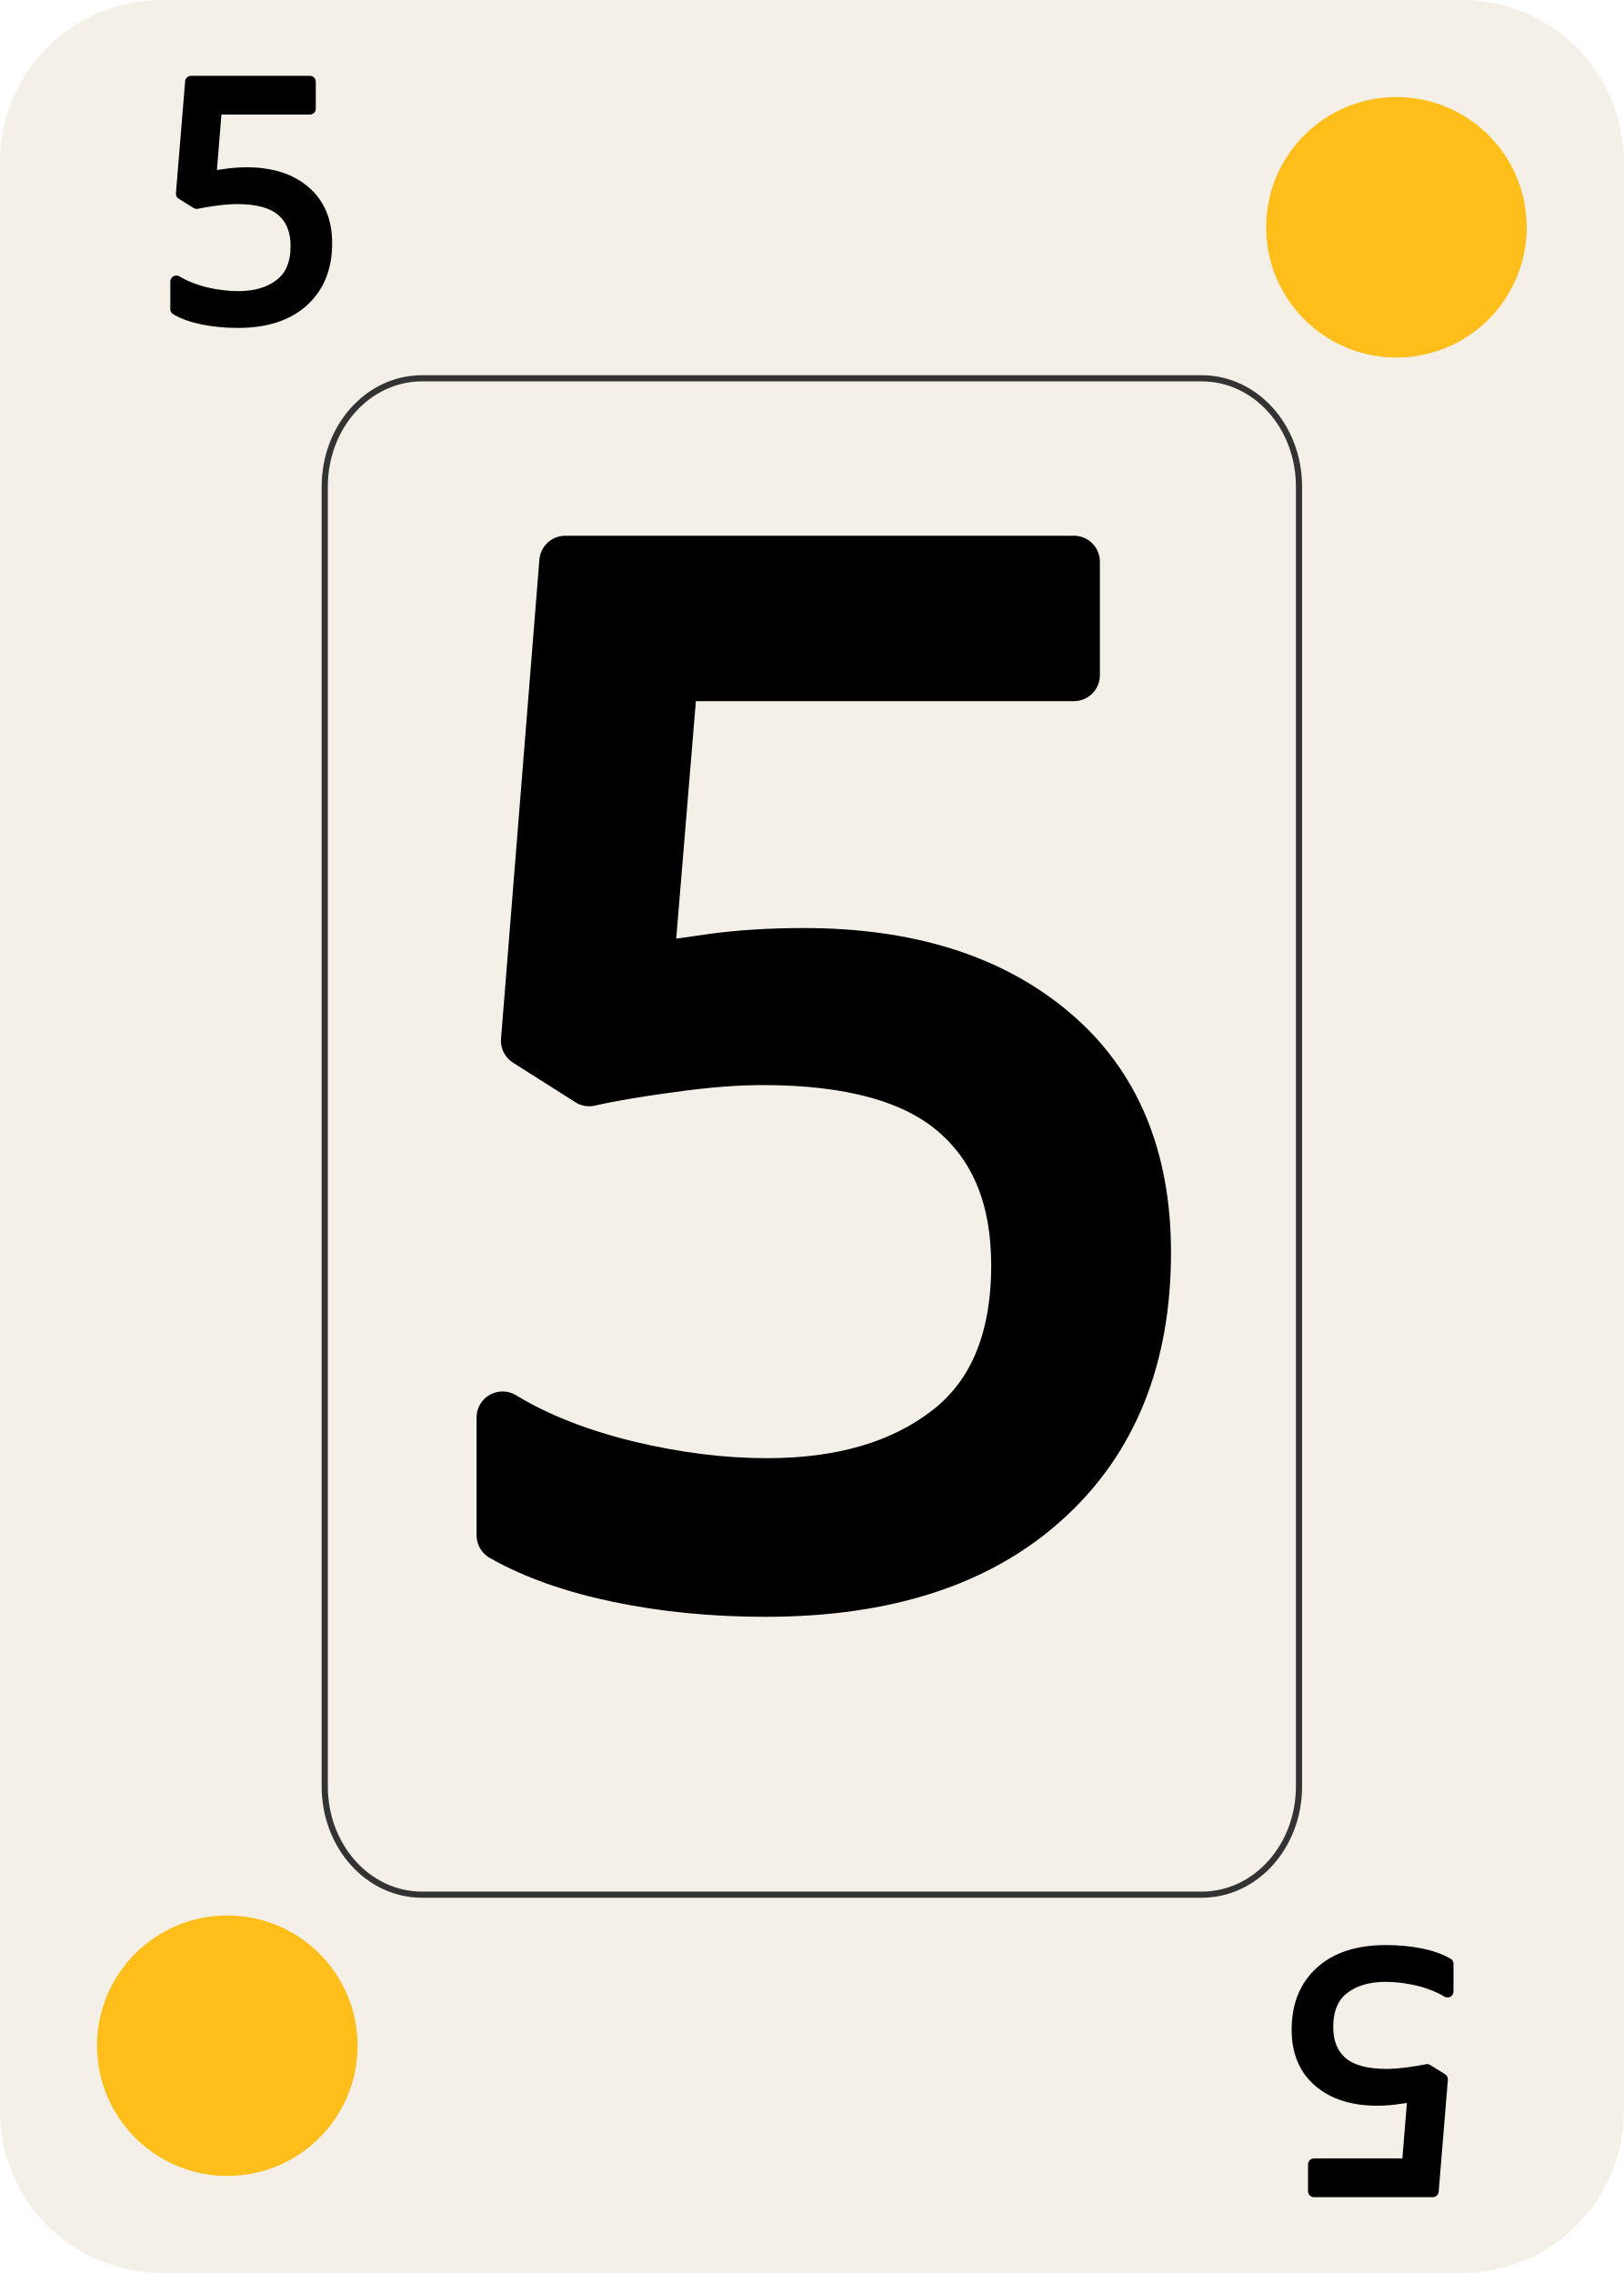
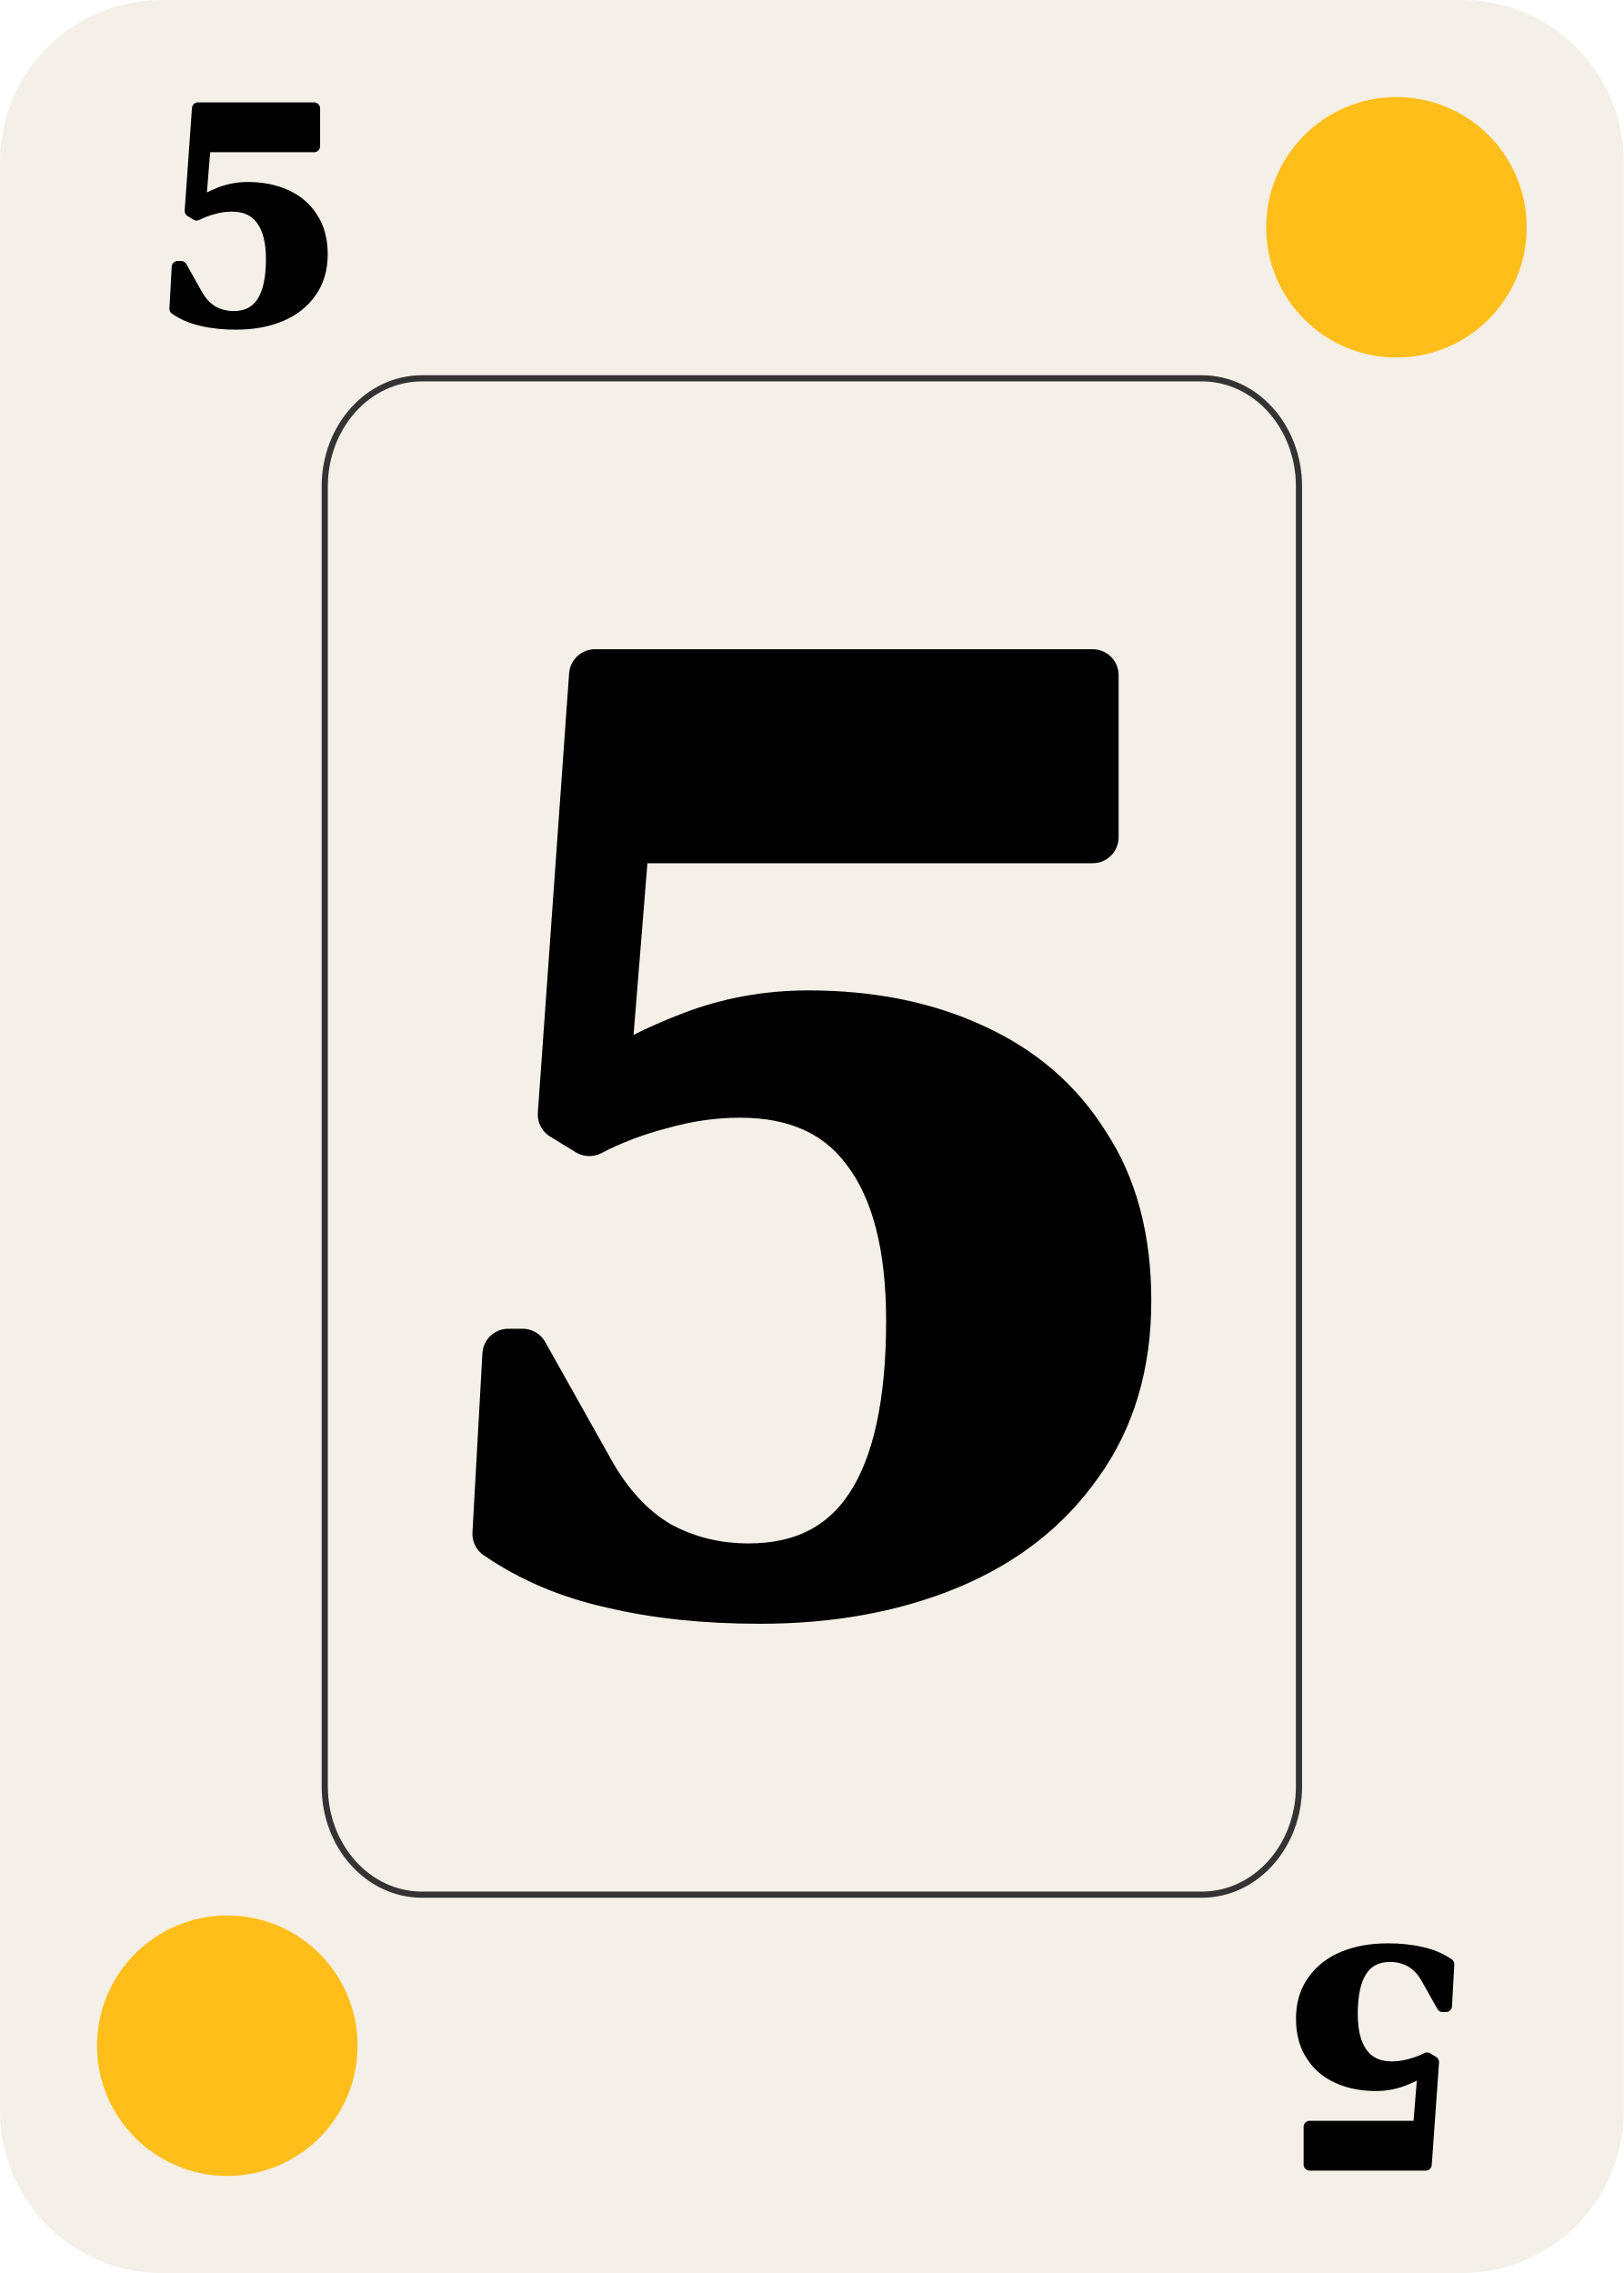
<svg xmlns="http://www.w3.org/2000/svg" width="63.5mm" height="88.9mm" viewBox="0 0 63.5 88.9" version="1.1" id="svg1">
  <defs id="defs1" />
  <g id="layer1" transform="translate(-745.479,-13.55417)">
    <g id="g17">
      <path id="path230" style="fill:#f4efe7;stroke:none;stroke-width:3.81;stroke-linecap:round;paint-order:markers fill stroke" d="m 751.821,13.554 h 50.817 c 3.513,0 6.342,2.832 6.342,6.35 v 76.2 c 0,3.518 -2.828,6.35 -6.342,6.35 h -50.817 c -3.513,0 -6.342,-2.832 -6.342,-6.35 v -76.2 c 0,-3.518 2.828,-6.35 6.342,-6.35 z" />
-       <text xml:space="preserve" style="font-size:12.973px;line-height:0.9;font-family:'DM Serif Display';-inkscape-font-specification:'DM Serif Display';text-align:start;letter-spacing:0px;word-spacing:0px;writing-mode:lr-tb;direction:ltr;text-anchor:start;fill:#000000;fill-opacity:1;stroke:#000000;stroke-width:0.47;stroke-linecap:round;stroke-linejoin:round;stroke-miterlimit:1.1;stroke-dasharray:none;stroke-opacity:1;paint-order:stroke fill markers" x="751.561" y="26.019" id="text231">
-         <tspan id="tspan231" style="font-size:12.973px;fill:#000000;fill-opacity:1;stroke:#000000;stroke-width:0.47;stroke-linecap:round;stroke-linejoin:round;stroke-dasharray:none;stroke-opacity:1" x="751.561" y="26.019">5</tspan>
-       </text>
+       <g aria-label="5" id="text231" style="font-size:12.973px;line-height:0.9;font-family:'DM Serif Display';-inkscape-font-specification:'DM Serif Display';letter-spacing:0px;word-spacing:0px;stroke:#000000;stroke-width:0.47;stroke-linecap:round;stroke-linejoin:round;stroke-miterlimit:1.1;paint-order:stroke fill markers">
+         <path d="m 754.726,26.214 q -0.752,0 -1.349,-0.143 -0.584,-0.13 -1.038,-0.441 l 0.091,-1.635 h 0.13 l 0.597,1.064 q 0.259,0.467 0.636,0.688 0.376,0.208 0.83,0.208 1.492,0 1.492,-2.27 0,-1.025 -0.402,-1.557 -0.389,-0.532 -1.168,-0.532 -0.363,0 -0.726,0.104 -0.35,0.091 -0.649,0.246 l -0.234,-0.143 0.285,-4.009 h 4.541 v 1.479 h -4.281 l -0.182,2.244 q 0.298,-0.221 0.804,-0.415 0.506,-0.195 1.064,-0.195 0.843,0 1.492,0.298 0.662,0.298 1.025,0.882 0.376,0.571 0.376,1.414 0,0.869 -0.441,1.479 -0.428,0.61 -1.181,0.921 -0.752,0.311 -1.712,0.311 z" id="path18" />
+       </g>
      <path id="path231" style="fill:none;fill-opacity:0;stroke:#333333;stroke-width:0.241;stroke-linecap:round;stroke-dasharray:none;stroke-opacity:1;paint-order:markers fill stroke" d="m 761.984,28.35 h 30.49 c 2.108,0 3.805,1.889 3.805,4.236 v 50.835 c 0,2.347 -1.697,4.236 -3.805,4.236 h -30.49 c -2.108,0 -3.805,-1.889 -3.805,-4.236 v -50.835 c 0,-2.347 1.697,-4.236 3.805,-4.236 z" />
-       <text xml:space="preserve" style="font-size:55.599px;line-height:0.9;font-family:'DM Serif Display';-inkscape-font-specification:'DM Serif Display';text-align:start;letter-spacing:0px;word-spacing:0px;writing-mode:lr-tb;direction:ltr;text-anchor:start;fill:#000000;fill-opacity:1;stroke:#000000;stroke-width:2.032;stroke-linecap:round;stroke-linejoin:round;stroke-miterlimit:1.1;stroke-dasharray:none;stroke-opacity:1;paint-order:stroke fill markers" x="761.633" y="75.212" id="text232">
-         <tspan id="tspan232" style="font-size:55.599px;fill:#000000;fill-opacity:1;stroke:#000000;stroke-width:2.032;stroke-linecap:round;stroke-linejoin:round;stroke-dasharray:none;stroke-opacity:1" x="761.633" y="75.212">5</tspan>
-       </text>
-       <text xml:space="preserve" style="font-size:12.973px;line-height:0.9;font-family:'DM Serif Display';-inkscape-font-specification:'DM Serif Display';text-align:start;letter-spacing:0px;word-spacing:0px;writing-mode:lr-tb;direction:ltr;text-anchor:start;fill:#000000;fill-opacity:1;stroke:#000000;stroke-width:0.47;stroke-linecap:round;stroke-linejoin:round;stroke-miterlimit:1.1;stroke-dasharray:none;stroke-opacity:1;paint-order:stroke fill markers" x="-802.897" y="-89.989" id="text233" transform="scale(-1)">
-         <tspan id="tspan233" style="font-size:12.973px;fill:#000000;fill-opacity:1;stroke:#000000;stroke-width:0.47;stroke-linecap:round;stroke-linejoin:round;stroke-dasharray:none;stroke-opacity:1" x="-802.897" y="-89.989">5</tspan>
-       </text>
+       <g aria-label="5" id="text232" style="font-size:55.599px;line-height:0.9;font-family:'DM Serif Display';-inkscape-font-specification:'DM Serif Display';letter-spacing:0px;word-spacing:0px;stroke:#000000;stroke-width:2.032;stroke-linecap:round;stroke-linejoin:round;stroke-miterlimit:1.1;paint-order:stroke fill markers">
+         <path d="m 775.2,76.046 q -3.225,0 -5.782,-0.612 -2.502,-0.556 -4.448,-1.89 l 0.389,-7.005 h 0.556 l 2.558,4.559 q 1.112,2.002 2.724,2.947 1.612,0.89 3.558,0.89 6.394,0 6.394,-9.73 0,-4.392 -1.724,-6.672 -1.668,-2.28 -5.004,-2.28 -1.557,0 -3.114,0.445 -1.501,0.389 -2.78,1.056 l -1.001,-0.612 1.223,-17.18 h 19.46 v 6.338 h -18.348 l -0.778,9.619 q 1.279,-0.945 3.447,-1.779 2.168,-0.834 4.559,-0.834 3.614,0 6.394,1.279 2.836,1.279 4.392,3.781 1.612,2.446 1.612,6.06 0,3.725 -1.89,6.338 -1.835,2.613 -5.059,3.948 -3.225,1.334 -7.339,1.334 z" id="path21" />
+       </g>
+       <g aria-label="5" transform="scale(-1)" id="text233" style="font-size:12.973px;line-height:0.9;font-family:'DM Serif Display';-inkscape-font-specification:'DM Serif Display';letter-spacing:0px;word-spacing:0px;stroke:#000000;stroke-width:0.47;stroke-linecap:round;stroke-linejoin:round;stroke-miterlimit:1.1;paint-order:stroke fill markers">
+         <path d="m -799.731,-89.795 q -0.752,0 -1.349,-0.143 -0.584,-0.13 -1.038,-0.441 l 0.091,-1.635 h 0.13 l 0.597,1.064 q 0.259,0.467 0.636,0.688 0.376,0.208 0.83,0.208 1.492,0 1.492,-2.27 0,-1.025 -0.402,-1.557 -0.389,-0.532 -1.168,-0.532 -0.363,0 -0.726,0.104 -0.35,0.091 -0.649,0.246 l -0.234,-0.143 0.285,-4.009 h 4.541 v 1.479 h -4.281 l -0.182,2.244 q 0.298,-0.221 0.804,-0.415 0.506,-0.195 1.064,-0.195 0.843,0 1.492,0.298 0.662,0.298 1.025,0.882 0.376,0.571 0.376,1.414 0,0.869 -0.441,1.479 -0.428,0.61 -1.181,0.921 -0.752,0.311 -1.712,0.311 z" id="path24" />
+       </g>
      <path id="path286" style="fill:#ffbe1a;stroke-width:2.715;stroke-linecap:round;paint-order:markers fill stroke" d="m 759.463,93.564 a 5.094,5.094 0 0 1 -5.094,5.094 5.094,5.094 0 0 1 -5.095,-5.094 5.094,5.094 0 0 1 5.095,-5.094 5.094,5.094 0 0 1 5.094,5.094 z" />
      <path id="path287" style="fill:#ffbe1a;stroke-width:2.715;stroke-linecap:round;paint-order:markers fill stroke" d="m 805.184,22.444 a 5.094,5.094 0 0 1 -5.094,5.094 5.094,5.094 0 0 1 -5.095,-5.094 5.094,5.094 0 0 1 5.095,-5.094 5.094,5.094 0 0 1 5.094,5.094 z" />
    </g>
  </g>
</svg>
